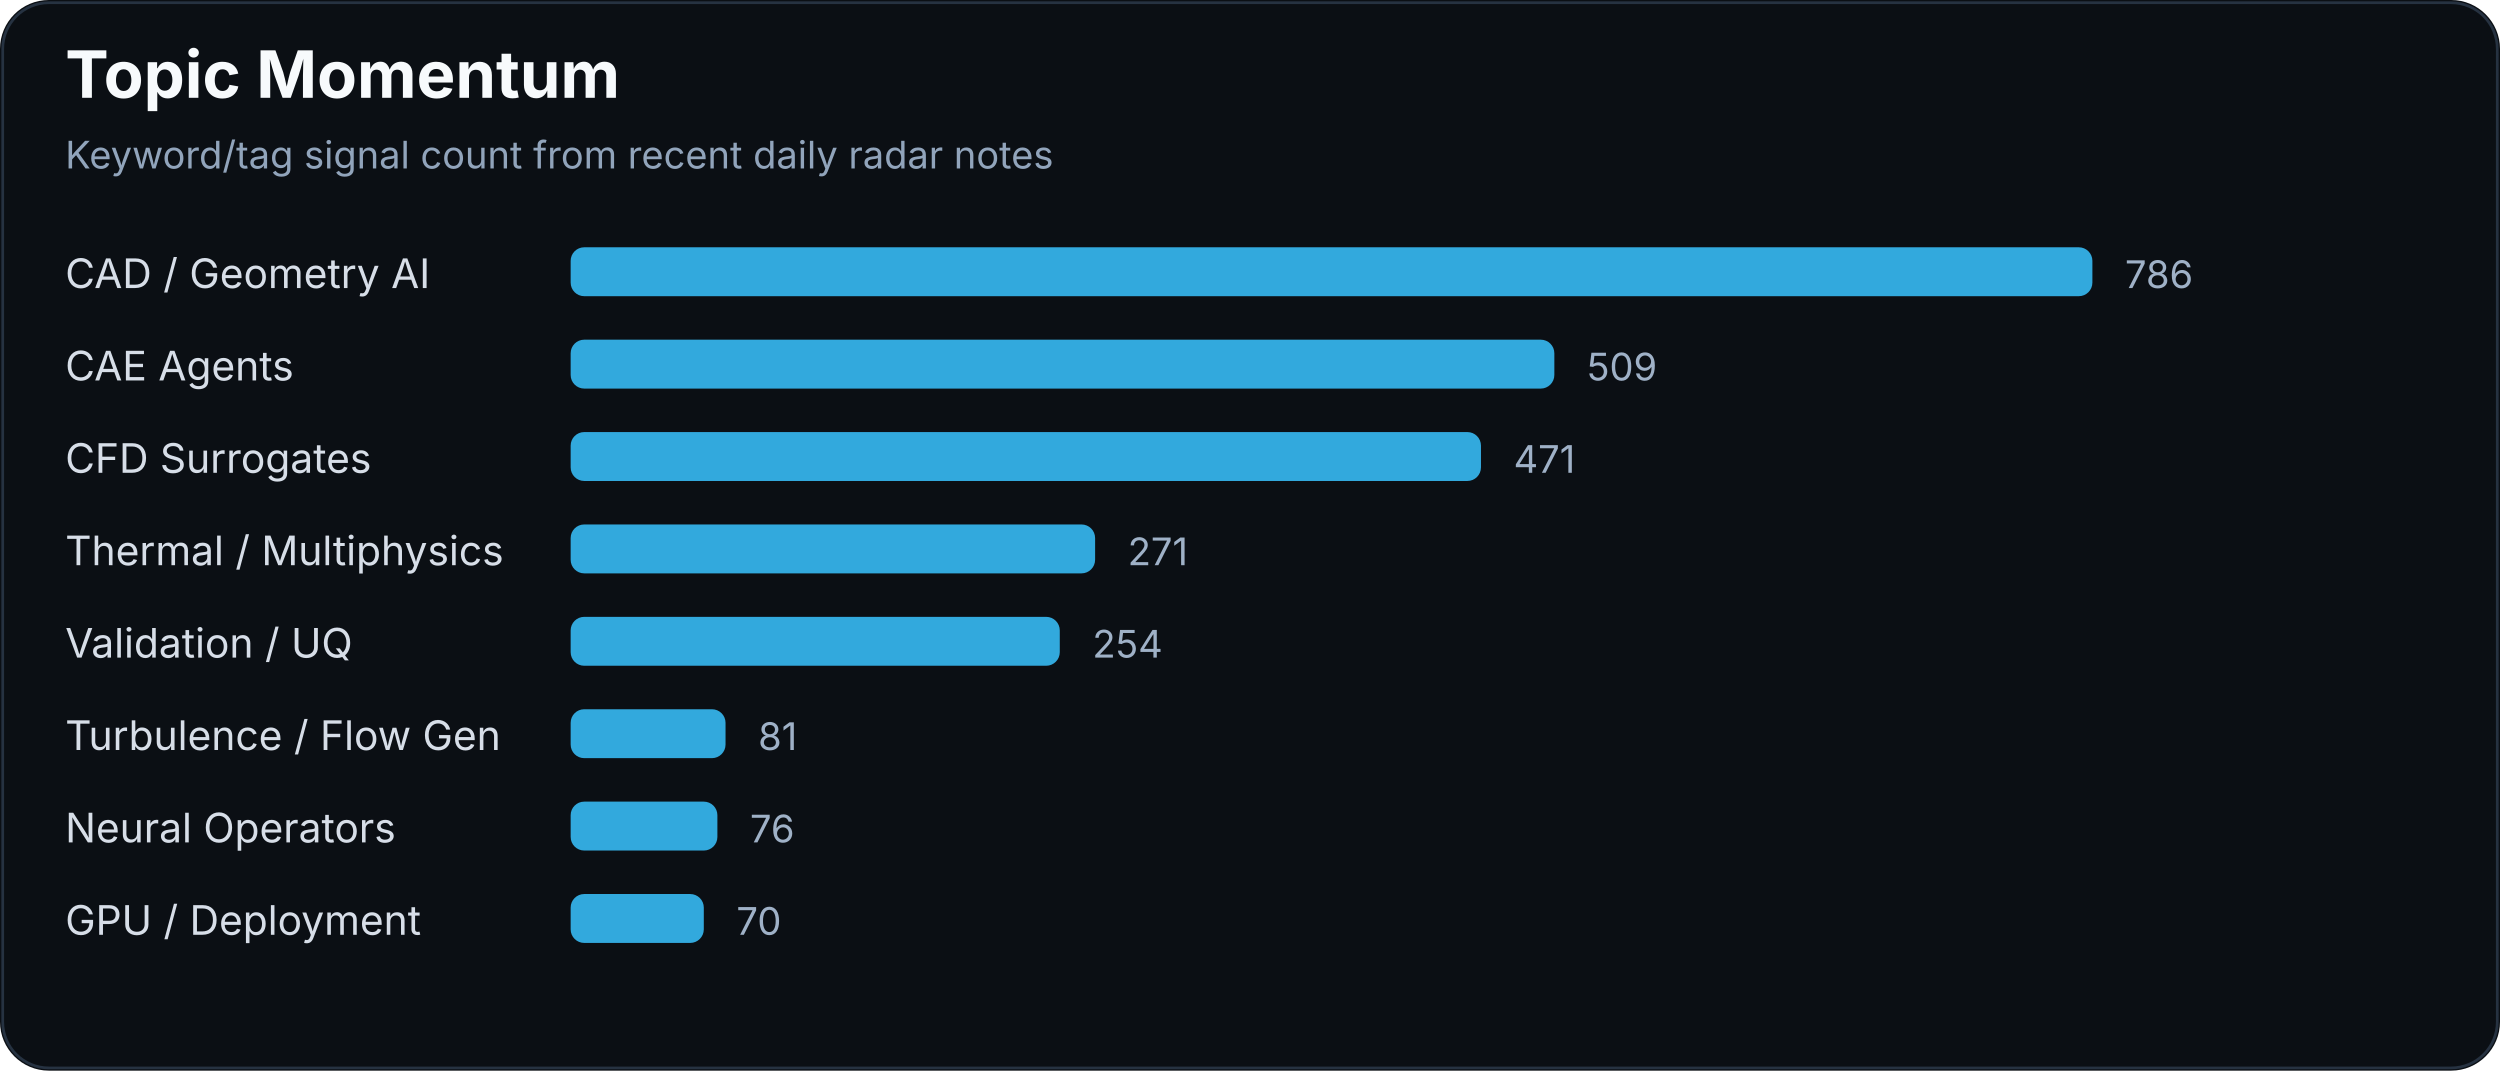
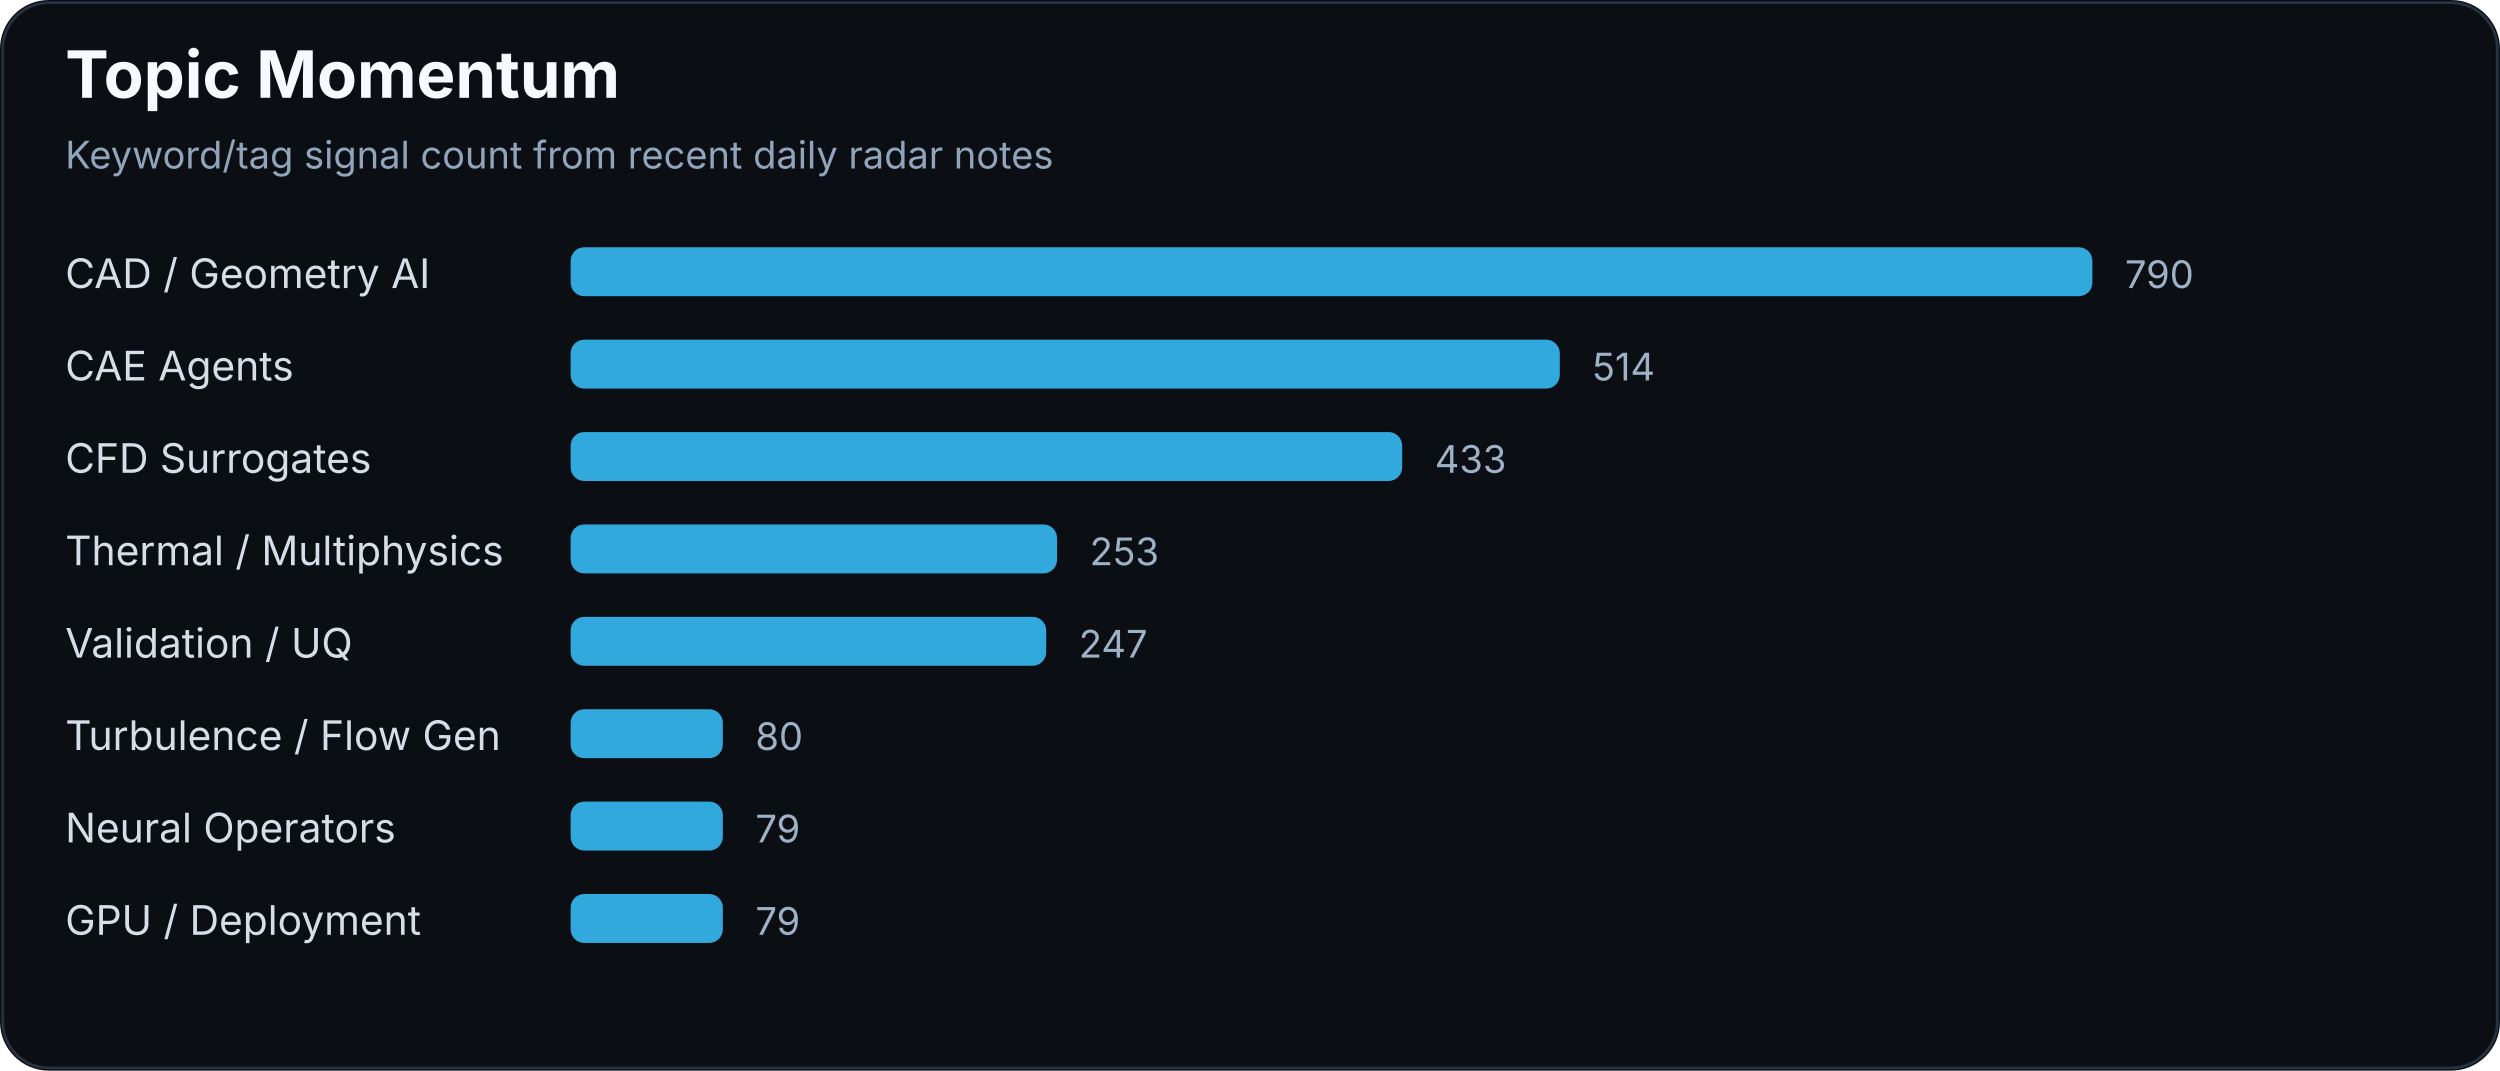
<svg xmlns="http://www.w3.org/2000/svg" width="920" height="394" viewBox="0 0 920 394">
  <rect width="100%" height="100%" rx="18" fill="#0b0f14" />
  <rect x="1" y="1" width="918" height="392" rx="17" fill="none" stroke="#263241" />
  <text x="24" y="36" font-size="24" font-family="Inter, ui-sans-serif, system-ui, -apple-system, Segoe UI, sans-serif" font-weight="700" fill="#f7fafc">Topic Momentum</text>
  <text x="24" y="62" font-size="14" font-family="Inter, ui-sans-serif, system-ui, -apple-system, Segoe UI, sans-serif" fill="#91a4bb">Keyword/tag signal count from recent daily radar notes</text>
  <g font-family="Inter, ui-sans-serif, system-ui, -apple-system, Segoe UI, sans-serif">
    <text x="24" y="106" font-size="15" fill="#d7dee8">CAD / Geometry AI</text>
    <rect x="210" y="91" width="560" height="18" rx="5" fill="#38bdf8" opacity="0.88" />
-     <text x="782" y="106" font-size="14" fill="#9fb1c7">786</text>
+     <text x="782" y="106" font-size="14" fill="#9fb1c7">790</text>
    <text x="24" y="140" font-size="15" fill="#d7dee8">CAE Agents</text>
-     <rect x="210" y="125" width="362" height="18" rx="5" fill="#38bdf8" opacity="0.88" />
-     <text x="584" y="140" font-size="14" fill="#9fb1c7">509</text>
+     <rect x="210" y="125" width="364" height="18" rx="5" fill="#38bdf8" opacity="0.88" />
+     <text x="586" y="140" font-size="14" fill="#9fb1c7">514</text>
    <text x="24" y="174" font-size="15" fill="#d7dee8">CFD Surrogates</text>
-     <rect x="210" y="159" width="335" height="18" rx="5" fill="#38bdf8" opacity="0.88" />
-     <text x="557" y="174" font-size="14" fill="#9fb1c7">471</text>
+     <rect x="210" y="159" width="306" height="18" rx="5" fill="#38bdf8" opacity="0.88" />
+     <text x="528" y="174" font-size="14" fill="#9fb1c7">433</text>
    <text x="24" y="208" font-size="15" fill="#d7dee8">Thermal / Multiphysics</text>
-     <rect x="210" y="193" width="193" height="18" rx="5" fill="#38bdf8" opacity="0.88" />
-     <text x="415" y="208" font-size="14" fill="#9fb1c7">271</text>
+     <rect x="210" y="193" width="179" height="18" rx="5" fill="#38bdf8" opacity="0.88" />
+     <text x="401" y="208" font-size="14" fill="#9fb1c7">253</text>
    <text x="24" y="242" font-size="15" fill="#d7dee8">Validation / UQ</text>
-     <rect x="210" y="227" width="180" height="18" rx="5" fill="#38bdf8" opacity="0.88" />
-     <text x="402" y="242" font-size="14" fill="#9fb1c7">254</text>
+     <rect x="210" y="227" width="175" height="18" rx="5" fill="#38bdf8" opacity="0.88" />
+     <text x="397" y="242" font-size="14" fill="#9fb1c7">247</text>
    <text x="24" y="276" font-size="15" fill="#d7dee8">Turbulence / Flow Gen</text>
-     <rect x="210" y="261" width="57" height="18" rx="5" fill="#38bdf8" opacity="0.88" />
-     <text x="279" y="276" font-size="14" fill="#9fb1c7">81</text>
+     <rect x="210" y="261" width="56" height="18" rx="5" fill="#38bdf8" opacity="0.88" />
+     <text x="278" y="276" font-size="14" fill="#9fb1c7">80</text>
    <text x="24" y="310" font-size="15" fill="#d7dee8">Neural Operators</text>
-     <rect x="210" y="295" width="54" height="18" rx="5" fill="#38bdf8" opacity="0.88" />
-     <text x="276" y="310" font-size="14" fill="#9fb1c7">76</text>
+     <rect x="210" y="295" width="56" height="18" rx="5" fill="#38bdf8" opacity="0.88" />
+     <text x="278" y="310" font-size="14" fill="#9fb1c7">79</text>
    <text x="24" y="344" font-size="15" fill="#d7dee8">GPU / Deployment</text>
-     <rect x="210" y="329" width="49" height="18" rx="5" fill="#38bdf8" opacity="0.88" />
-     <text x="271" y="344" font-size="14" fill="#9fb1c7">70</text>
+     <rect x="210" y="329" width="56" height="18" rx="5" fill="#38bdf8" opacity="0.88" />
+     <text x="278" y="344" font-size="14" fill="#9fb1c7">79</text>
  </g>
</svg>
